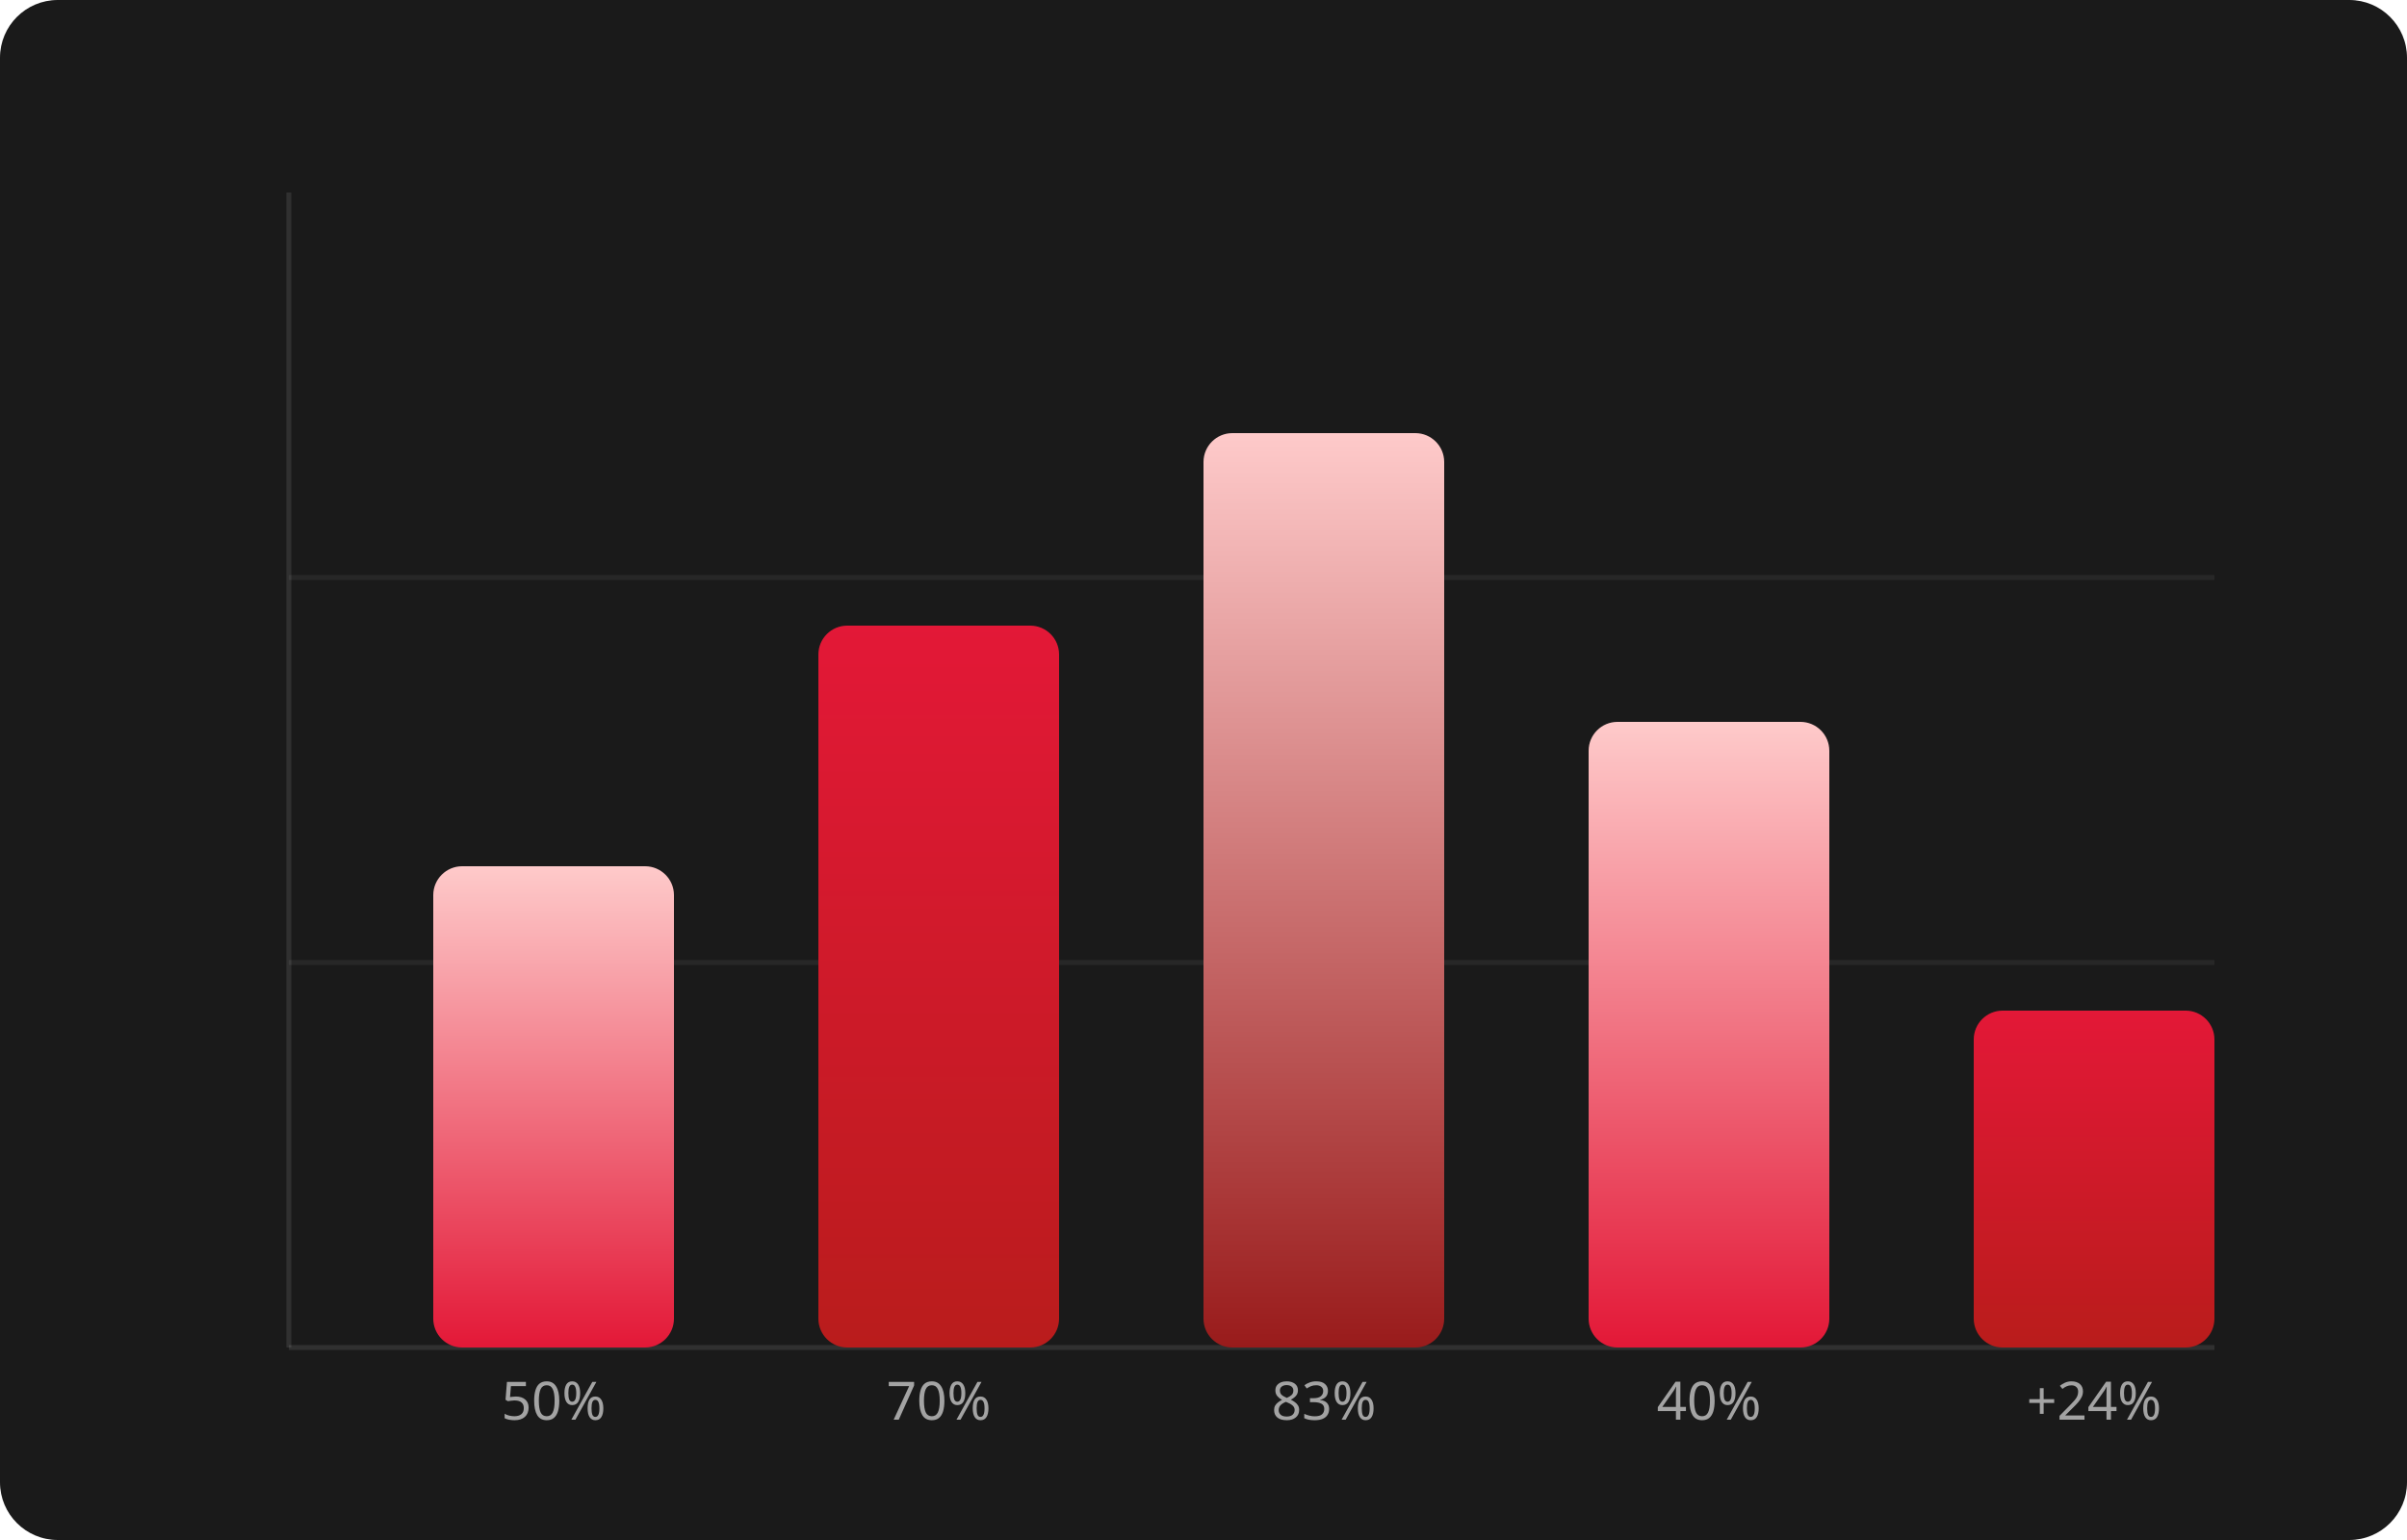
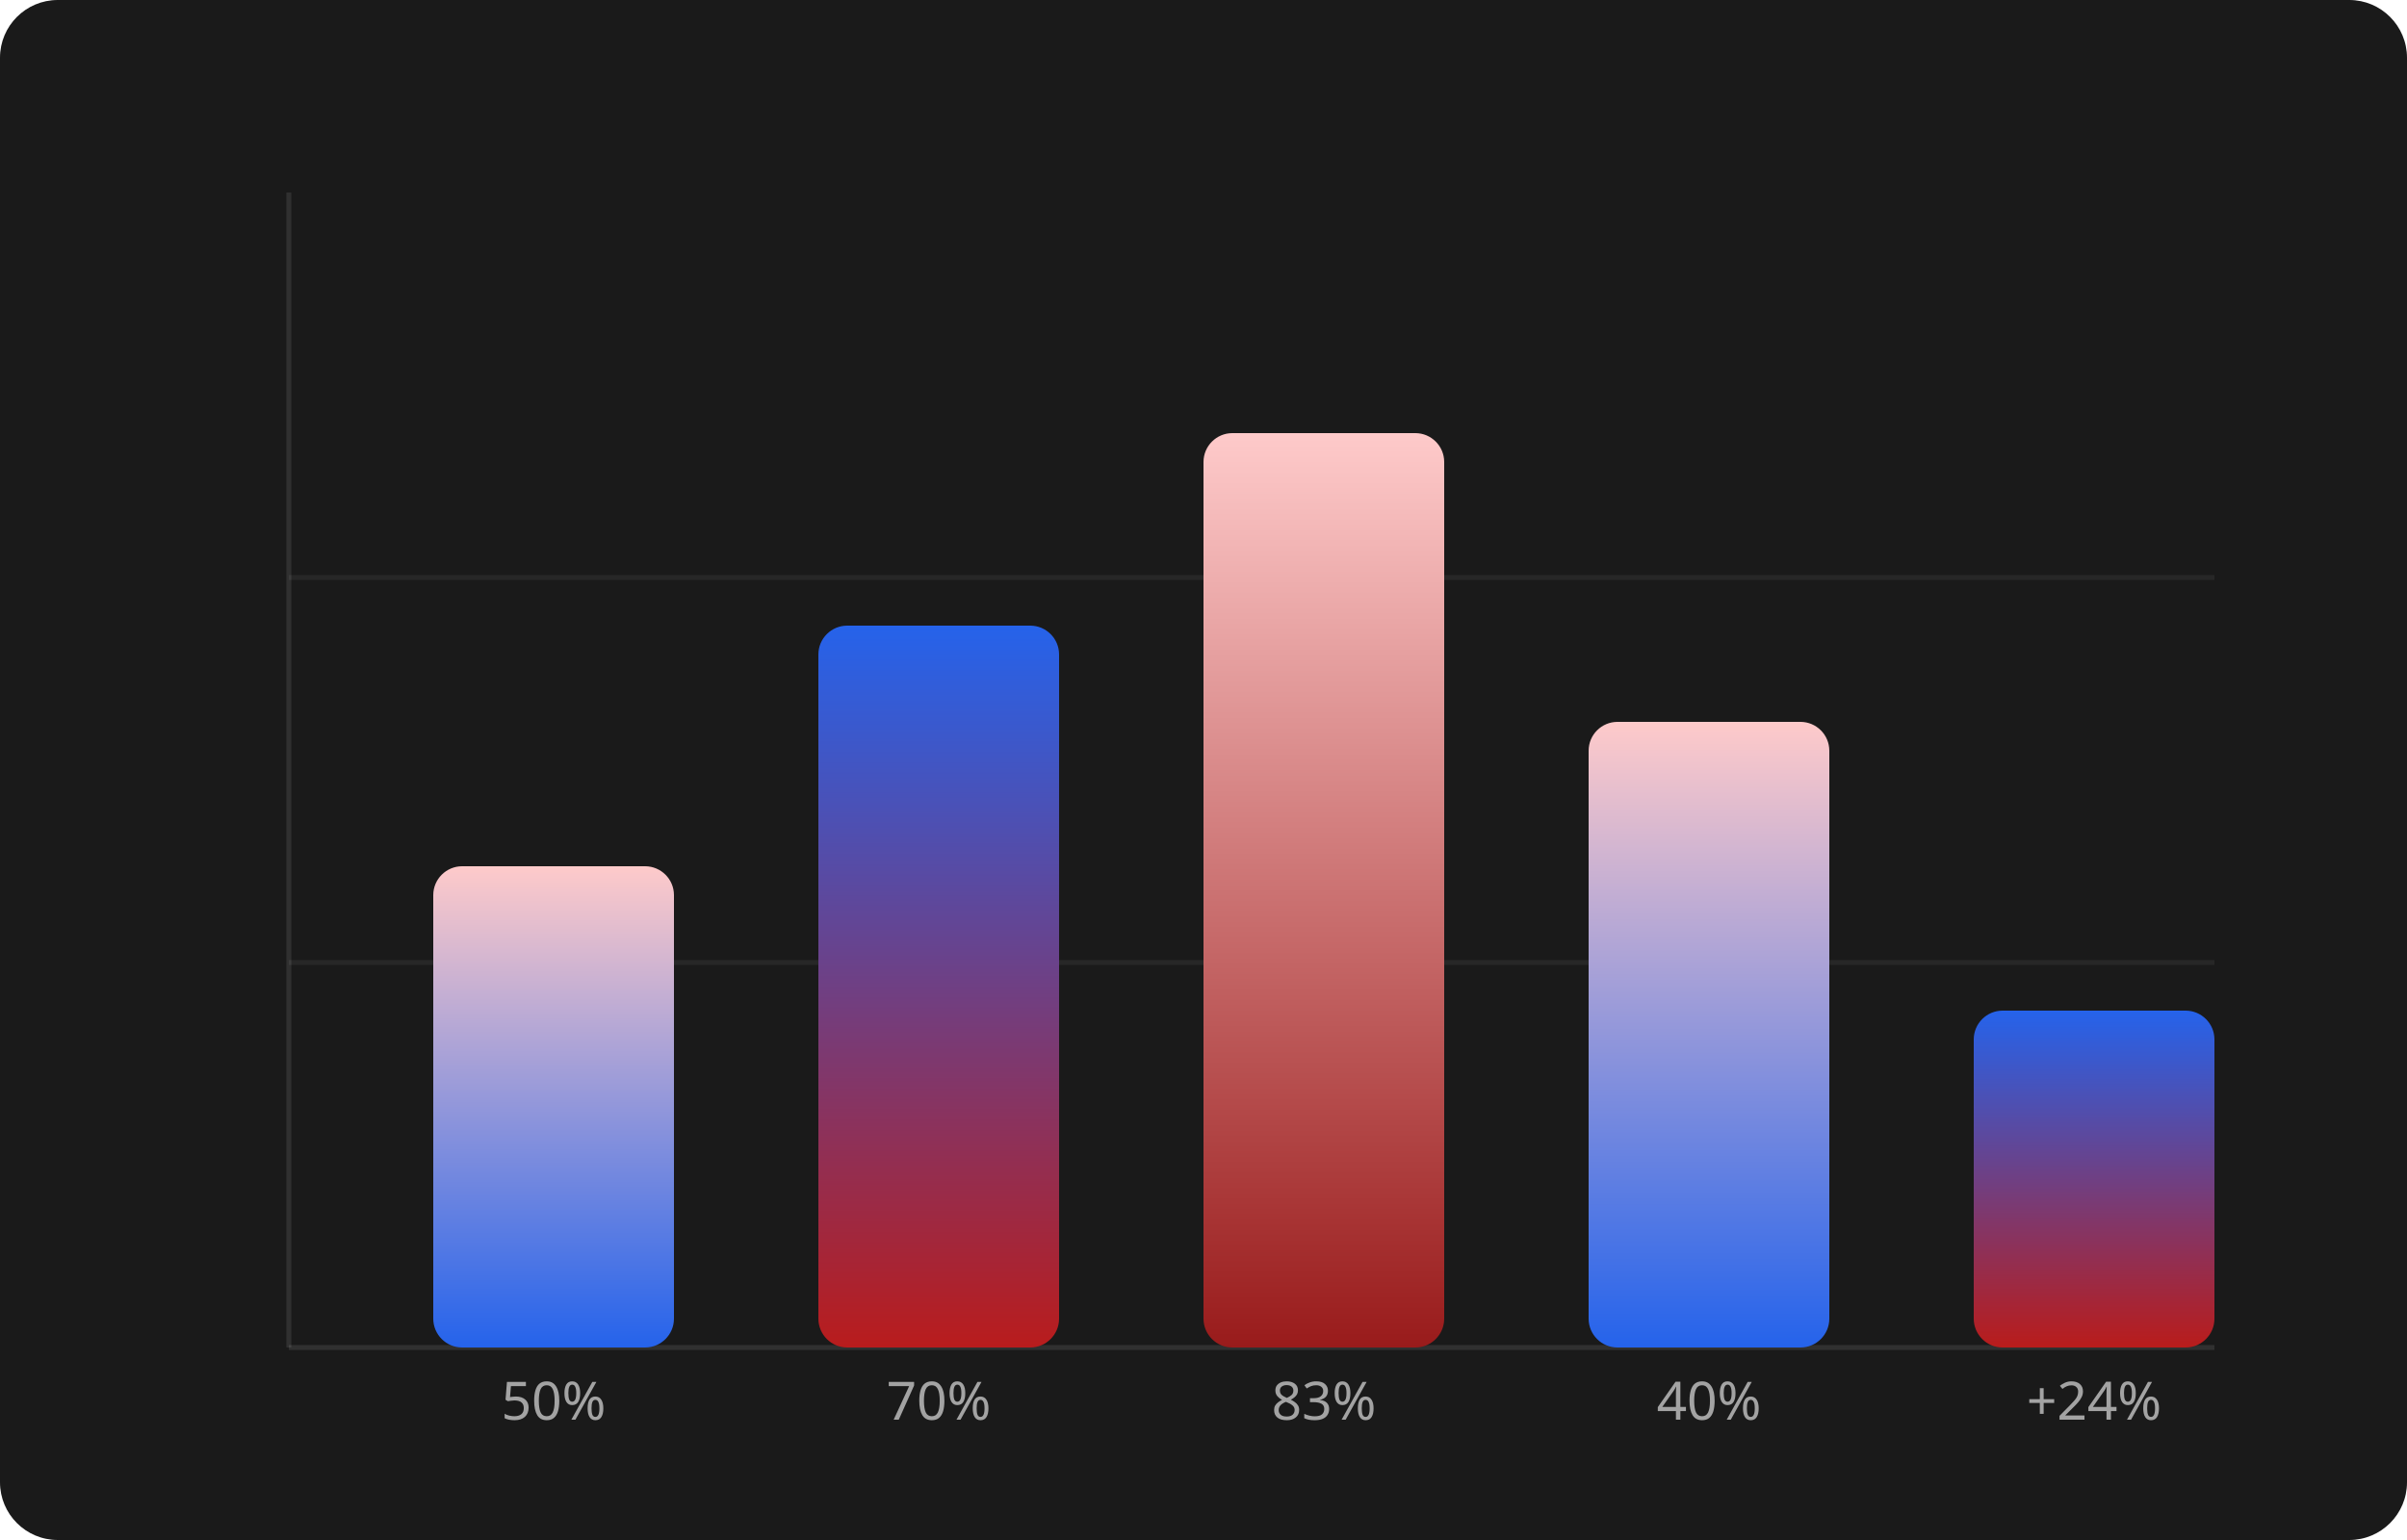
<svg xmlns="http://www.w3.org/2000/svg" viewBox="0 0 500 320" fill="none">
  <rect width="500" height="320" fill="#1a1a1a" rx="12" />
  <line x1="60" y1="40" x2="60" y2="280" stroke="rgba(255,255,255,0.1)" stroke-width="1" />
  <line x1="60" y1="280" x2="460" y2="280" stroke="rgba(255,255,255,0.1)" stroke-width="1" />
  <line x1="60" y1="200" x2="460" y2="200" stroke="rgba(255,255,255,0.06)" stroke-width="1" />
  <line x1="60" y1="120" x2="460" y2="120" stroke="rgba(255,255,255,0.06)" stroke-width="1" />
  <rect x="90" y="180" width="50" height="100" rx="6" fill="url(#bar1)" />
  <rect x="170" y="130" width="50" height="150" rx="6" fill="url(#bar2)" />
  <rect x="250" y="90" width="50" height="190" rx="6" fill="url(#bar3)" />
  <rect x="330" y="150" width="50" height="130" rx="6" fill="url(#bar4)" />
  <rect x="410" y="210" width="50" height="70" rx="6" fill="url(#bar5)" />
  <defs>
    <linearGradient id="bar1" x1="0" y1="1" x2="0" y2="0">
-       <stop offset="0" stop-color="#E31837" />
+       <stop offset="0" stop-color="#2563EB" />
      <stop offset="1" stop-color="#FECACA" />
    </linearGradient>
    <linearGradient id="bar2" x1="0" y1="1" x2="0" y2="0">
      <stop offset="0" stop-color="#B91C1C" />
-       <stop offset="1" stop-color="#E31837" />
+       <stop offset="1" stop-color="#2563EB" />
    </linearGradient>
    <linearGradient id="bar3" x1="0" y1="1" x2="0" y2="0">
      <stop offset="0" stop-color="#991B1B" />
      <stop offset="1" stop-color="#FECACA" />
    </linearGradient>
    <linearGradient id="bar4" x1="0" y1="1" x2="0" y2="0">
-       <stop offset="0" stop-color="#E31837" />
+       <stop offset="0" stop-color="#2563EB" />
      <stop offset="1" stop-color="#FECACA" />
    </linearGradient>
    <linearGradient id="bar5" x1="0" y1="1" x2="0" y2="0">
      <stop offset="0" stop-color="#B91C1B" />
-       <stop offset="1" stop-color="#E31837" />
+       <stop offset="1" stop-color="#2563EB" />
    </linearGradient>
  </defs>
  <text x="115" y="295" text-anchor="middle" fill="rgba(255,255,255,0.6)" font-family="system-ui,sans-serif" font-size="11">50%</text>
  <text x="195" y="295" text-anchor="middle" fill="rgba(255,255,255,0.6)" font-family="system-ui,sans-serif" font-size="11">70%</text>
  <text x="275" y="295" text-anchor="middle" fill="rgba(255,255,255,0.6)" font-family="system-ui,sans-serif" font-size="11">83%</text>
  <text x="355" y="295" text-anchor="middle" fill="rgba(255,255,255,0.6)" font-family="system-ui,sans-serif" font-size="11">40%</text>
  <text x="435" y="295" text-anchor="middle" fill="rgba(255,255,255,0.6)" font-family="system-ui,sans-serif" font-size="11">+24%</text>
</svg>
